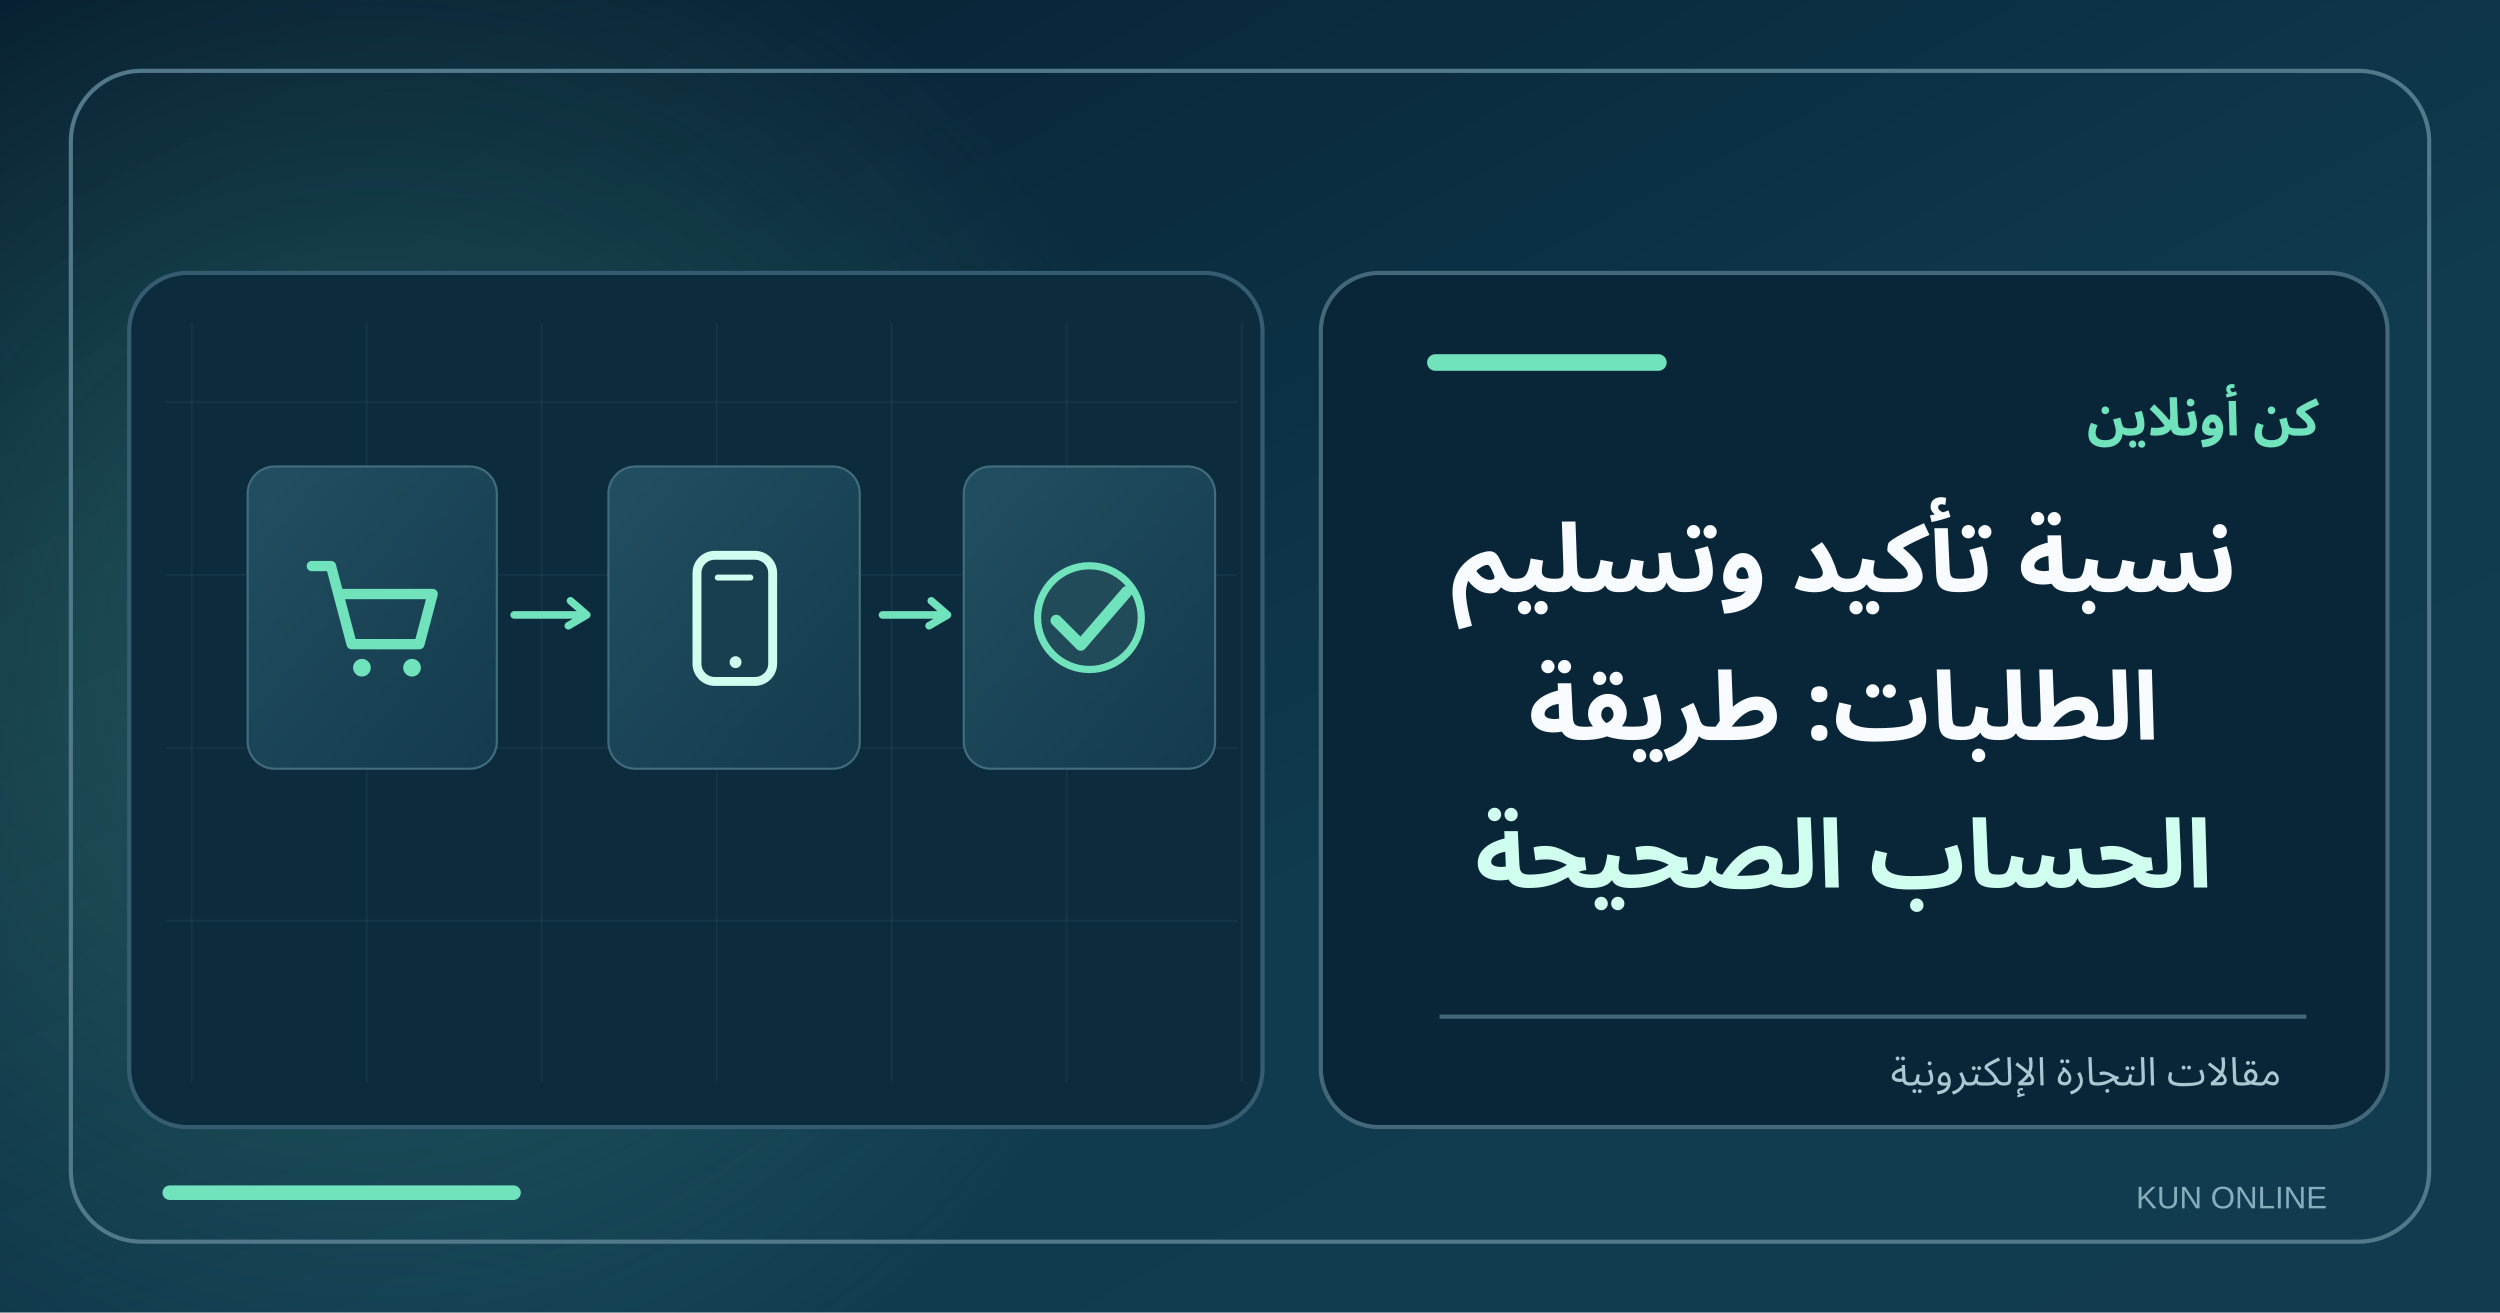
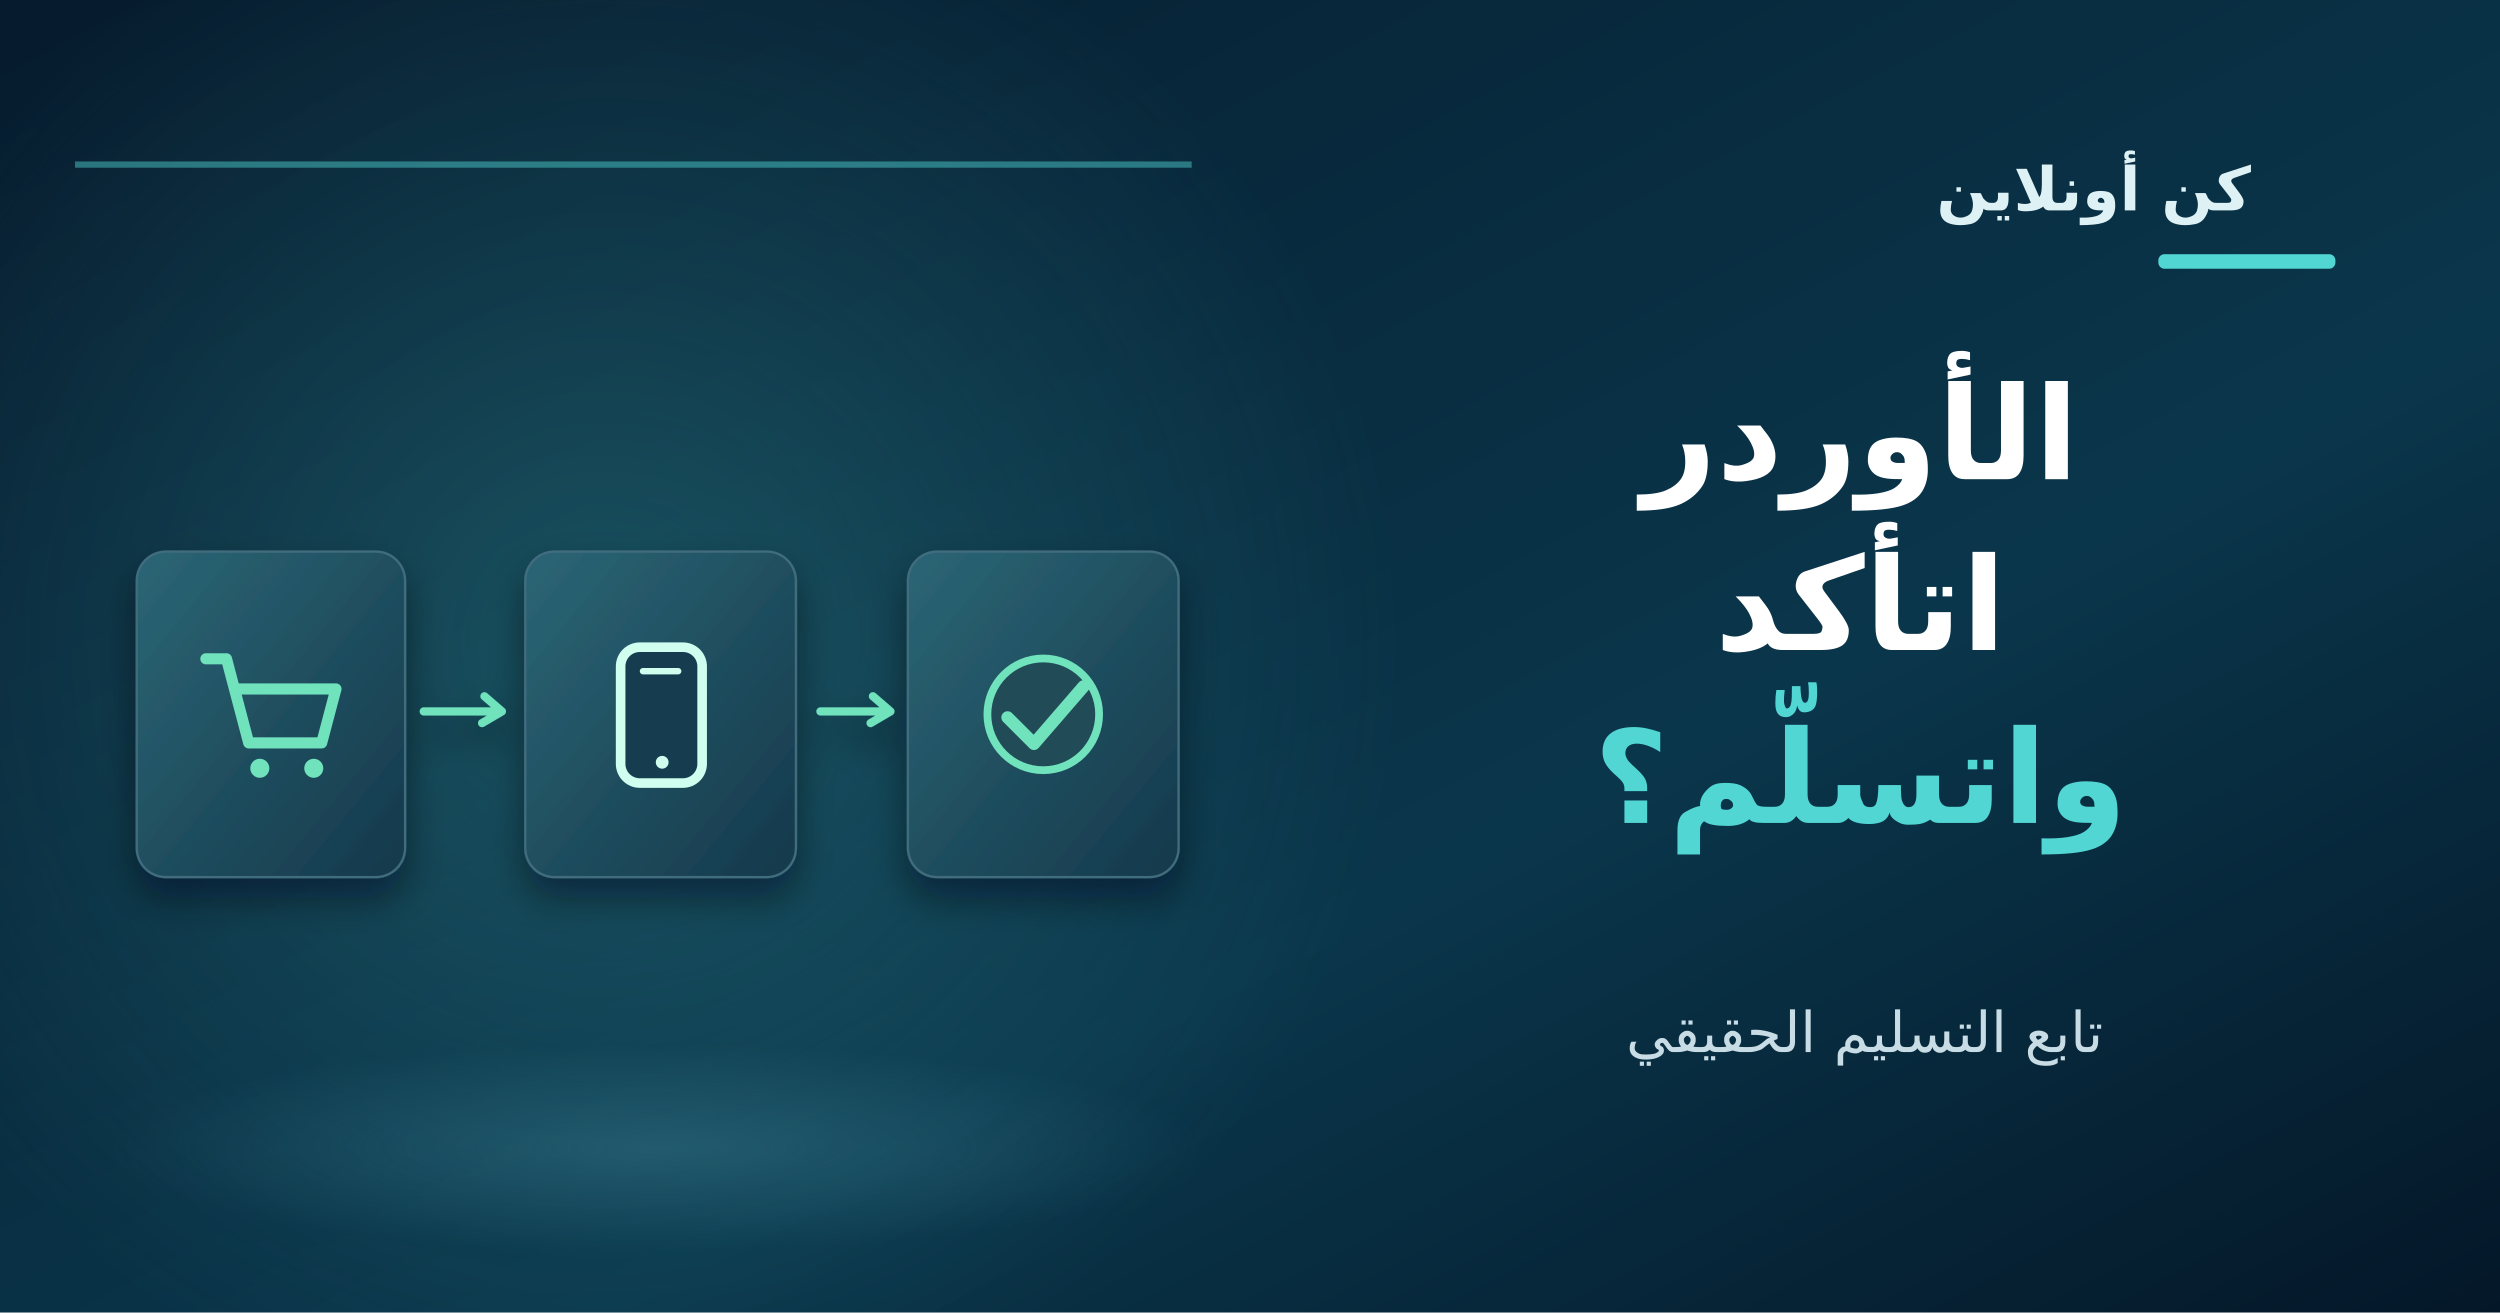
<svg xmlns="http://www.w3.org/2000/svg" width="1200" height="630" viewBox="0 0 1200 630" role="img" aria-labelledby="title desc">
  <defs>
-     <linearGradient id="back" x1="0" y1="0" x2="1" y2="1">
-       <stop stop-color="#061d30" />
-       <stop offset=".62" stop-color="#103b4e" />
-       <stop offset="1" stop-color="#123b50" />
+     <linearGradient id="bg" x1="0" y1="0" x2="1" y2="1">
+       <stop stop-color="#061b2d" />
+       <stop offset=".62" stop-color="#0a364b" />
+       <stop offset="1" stop-color="#041728" />
    </linearGradient>
+     <radialGradient id="glow">
+       <stop stop-color="#51d6d3" stop-opacity=".23" />
+       <stop offset="1" stop-color="#51d6d3" stop-opacity="0" />
+     </radialGradient>
    <linearGradient id="glass" x1="0" y1="0" x2="1" y2="1">
-       <stop stop-color="#214f61" />
-       <stop offset="1" stop-color="#143a4d" />
+       <stop stop-color="#2b6675" />
+       <stop offset="1" stop-color="#15384b" />
    </linearGradient>
-     <radialGradient id="bloom">
-       <stop stop-color="#70e3bd" stop-opacity=".24" />
-       <stop offset="1" stop-color="#70e3bd" stop-opacity="0" />
+     <filter id="drop" x="-30%" y="-30%" width="170%" height="170%">
+       <feDropShadow dx="0" dy="17" stdDeviation="16" flood-color="#010e19" flood-opacity=".45" />
+     </filter>
+     <clipPath id="artStage">
+       <rect x="15" y="105" width="614" height="440" rx="12" />
+     </clipPath>
+     <radialGradient id="floor">
+       <stop stop-color="#3a798d" stop-opacity=".45" />
+       <stop offset="1" stop-color="#3a798d" stop-opacity="0" />
    </radialGradient>
  </defs>
-   <rect width="1200" height="630" fill="url(#back)" />
-   <circle cx="180" cy="320" r="390" fill="url(#bloom)" />
-   <rect x="34" y="34" width="1132" height="562" rx="34" fill="none" stroke="#51798a" stroke-width="2" />
-   <rect x="62" y="131" width="544" height="410" rx="28" fill="#0c2b3d" stroke="#365c71" stroke-width="2" />
-   <g stroke="#508396" stroke-opacity=".10" stroke-width="1">
-     <path d="M92 155V519" />
-     <path d="M176 155V519" />
-     <path d="M260 155V519" />
-     <path d="M344 155V519" />
-     <path d="M428 155V519" />
-     <path d="M512 155V519" />
-     <path d="M596 155V519" />
-     <path d="M80 193H594" />
-     <path d="M80 276H594" />
-     <path d="M80 359H594" />
-     <path d="M80 442H594" />
-   </g>
-   <g id="topic-illustration" transform="translate(44 122) scale(.52)">
-     <rect x="144" y="196" width="230" height="279" rx="25" fill="url(#glass)" stroke="#416c7d" stroke-width="2" />
-     <g transform="translate(191 267.5) scale(1.36)">
-       <path d="M9 15H22L36 68H82L91 34H29" fill="none" stroke="#70e3bd" stroke-width="7" stroke-linecap="round" stroke-linejoin="round" />
-       <circle cx="43" cy="84" r="6" fill="#70e3bd" stroke="none" stroke-width="0" />
-       <circle cx="77" cy="84" r="6" fill="#70e3bd" stroke="none" stroke-width="0" />
-     </g>
-     <path d="M390 333L457 333M442 320L457 333L440 343" fill="none" stroke="#70e3bd" stroke-width="7" stroke-linecap="round" stroke-linejoin="round" />
-     <rect x="477" y="196" width="232" height="279" rx="25" fill="url(#glass)" stroke="#416c7d" stroke-width="2" />
-     <g transform="translate(524.5 267) scale(1.37)">
-       <rect x="25" y="8" width="51" height="85" rx="12" fill="#183e50" stroke="#d0fff0" stroke-width="6" />
-       <path d="M39 23L61 23" fill="none" stroke="#d0fff0" stroke-width="4" stroke-linecap="round" stroke-linejoin="round" />
-       <circle cx="51" cy="80" r="4" fill="#d0fff0" stroke="none" stroke-width="0" />
-     </g>
-     <path d="M730 333L790 333M775 320L790 333L773 343" fill="none" stroke="#70e3bd" stroke-width="7" stroke-linecap="round" stroke-linejoin="round" />
-     <rect x="805" y="196" width="232" height="279" rx="25" fill="url(#glass)" stroke="#416c7d" stroke-width="2" />
-     <g transform="translate(854.5 269) scale(1.33)">
-       <circle cx="50" cy="50" r="36" fill="#214b58" stroke="#70e3bd" stroke-width="5" />
-       <path d="M27 52L44 69L76 32" fill="none" stroke="#70e3bd" stroke-width="8" stroke-linecap="round" stroke-linejoin="round" />
+   <rect width="1200" height="630" fill="url(#bg)" />
+   <circle cx="290" cy="310" r="381" fill="url(#glow)" />
+   <ellipse cx="315" cy="551" rx="260" ry="50" fill="url(#floor)" />
+   <path d="M36 79H572" stroke="#51d6d3" stroke-width="3" opacity=".46" />
+   <g clip-path="url(#artStage)">
+     <g id="topic-art" filter="url(#drop)" transform="translate(-15 155) scale(.56)">
+       <rect x="144" y="196" width="230" height="279" rx="25" fill="url(#glass)" stroke="#416c7d" stroke-width="2" />
+       <g transform="translate(191 267.5) scale(1.36)">
+         <path d="M9 15H22L36 68H82L91 34H29" fill="none" stroke="#70e3bd" stroke-width="7" stroke-linecap="round" stroke-linejoin="round" />
+         <circle cx="43" cy="84" r="6" fill="#70e3bd" stroke="none" stroke-width="0" />
+         <circle cx="77" cy="84" r="6" fill="#70e3bd" stroke="none" stroke-width="0" />
+       </g>
+       <path d="M390 333L457 333M442 320L457 333L440 343" fill="none" stroke="#70e3bd" stroke-width="7" stroke-linecap="round" stroke-linejoin="round" />
+       <rect x="477" y="196" width="232" height="279" rx="25" fill="url(#glass)" stroke="#416c7d" stroke-width="2" />
+       <g transform="translate(524.5 267) scale(1.37)">
+         <rect x="25" y="8" width="51" height="85" rx="12" fill="#183e50" stroke="#d0fff0" stroke-width="6" />
+         <path d="M39 23L61 23" fill="none" stroke="#d0fff0" stroke-width="4" stroke-linecap="round" stroke-linejoin="round" />
+         <circle cx="51" cy="80" r="4" fill="#d0fff0" stroke="none" stroke-width="0" />
+       </g>
+       <path d="M730 333L790 333M775 320L790 333L773 343" fill="none" stroke="#70e3bd" stroke-width="7" stroke-linecap="round" stroke-linejoin="round" />
+       <rect x="805" y="196" width="232" height="279" rx="25" fill="url(#glass)" stroke="#416c7d" stroke-width="2" />
+       <g transform="translate(854.5 269) scale(1.33)">
+         <circle cx="50" cy="50" r="36" fill="#214b58" stroke="#70e3bd" stroke-width="5" />
+         <path d="M27 52L44 69L76 32" fill="none" stroke="#70e3bd" stroke-width="8" stroke-linecap="round" stroke-linejoin="round" />
+       </g>
    </g>
  </g>
-   <rect x="634" y="131" width="512" height="410" rx="28" fill="#092639" stroke="#436879" stroke-width="2" />
-   <rect x="685" y="170" width="115" height="8" rx="4" fill="#70e3bd" />
-   <text x="1113" y="209" direction="rtl" text-anchor="start" font-family="Cairo,Tajawal,Noto Sans Arabic,Segoe UI,Arial,sans-serif" font-size="25" font-weight="700" fill="#70e3bd">كن أونلاين</text>
-   <g id="article-title">
-     <text x="885" y="284" text-anchor="middle" direction="rtl" unicode-bidi="plaintext" font-family="Cairo,Tajawal,Noto Sans Arabic,Segoe UI,Arial,sans-serif" font-size="46" font-weight="700" letter-spacing="0" fill="#f8fbff">نسبة تأكيد وتسليم</text>
-     <text x="885" y="355" text-anchor="middle" direction="rtl" unicode-bidi="plaintext" font-family="Cairo,Tajawal,Noto Sans Arabic,Segoe UI,Arial,sans-serif" font-size="46" font-weight="700" letter-spacing="0" fill="#f8fbff">الطلبات: طريقة</text>
-     <text x="885" y="426" text-anchor="middle" direction="rtl" unicode-bidi="plaintext" font-family="Cairo,Tajawal,Noto Sans Arabic,Segoe UI,Arial,sans-serif" font-size="46" font-weight="700" letter-spacing="0" fill="#d0fff0">الحساب الصحيحة</text>
+   <text x="1005" y="101" direction="rtl" text-anchor="middle" font-family="Cairo,Tajawal,Segoe UI,Arial,sans-serif" font-size="29" font-weight="700" fill="#def2f5">كن أونلاين</text>
+   <rect x="1036" y="122" width="85" height="7" rx="3" fill="#51d6d3" />
+   <g id="hook">
+     <text x="893" y="230" direction="rtl" unicode-bidi="plaintext" text-anchor="middle" font-family="Cairo,Tajawal,Segoe UI,Arial,sans-serif" font-size="62" font-weight="900" fill="#ffffff">الأوردر</text>
+     <text x="893" y="312" direction="rtl" unicode-bidi="plaintext" text-anchor="middle" font-family="Cairo,Tajawal,Segoe UI,Arial,sans-serif" font-size="62" font-weight="900" fill="#ffffff">اتأكد</text>
+     <text x="893" y="395" direction="rtl" unicode-bidi="plaintext" text-anchor="middle" font-family="Cairo,Tajawal,Segoe UI,Arial,sans-serif" font-size="62" font-weight="900" fill="#51d6d3">واتسلّم؟</text>
  </g>
-   <path d="M691 488H1107" stroke="#426979" stroke-width="2" />
-   <text x="1095" y="521" direction="rtl" text-anchor="start" font-family="Cairo,Tajawal,Noto Sans Arabic,Segoe UI,Arial,sans-serif" font-size="19" fill="#a9c8d2">مقالات التجارة الإلكترونية</text>
-   <rect x="78" y="569" width="172" height="7" rx="3.5" fill="#70e3bd" />
-   <text x="1117" y="580" direction="rtl" text-anchor="start" font-family="Arial,sans-serif" font-size="15" fill="#87aebc">KUN ONLINE</text>
+   <text x="895" y="505" direction="rtl" text-anchor="middle" font-family="Cairo,Tajawal,Segoe UI,Arial,sans-serif" font-size="27" fill="#c8dce5">تابع التسليم الحقيقي</text>
</svg>
